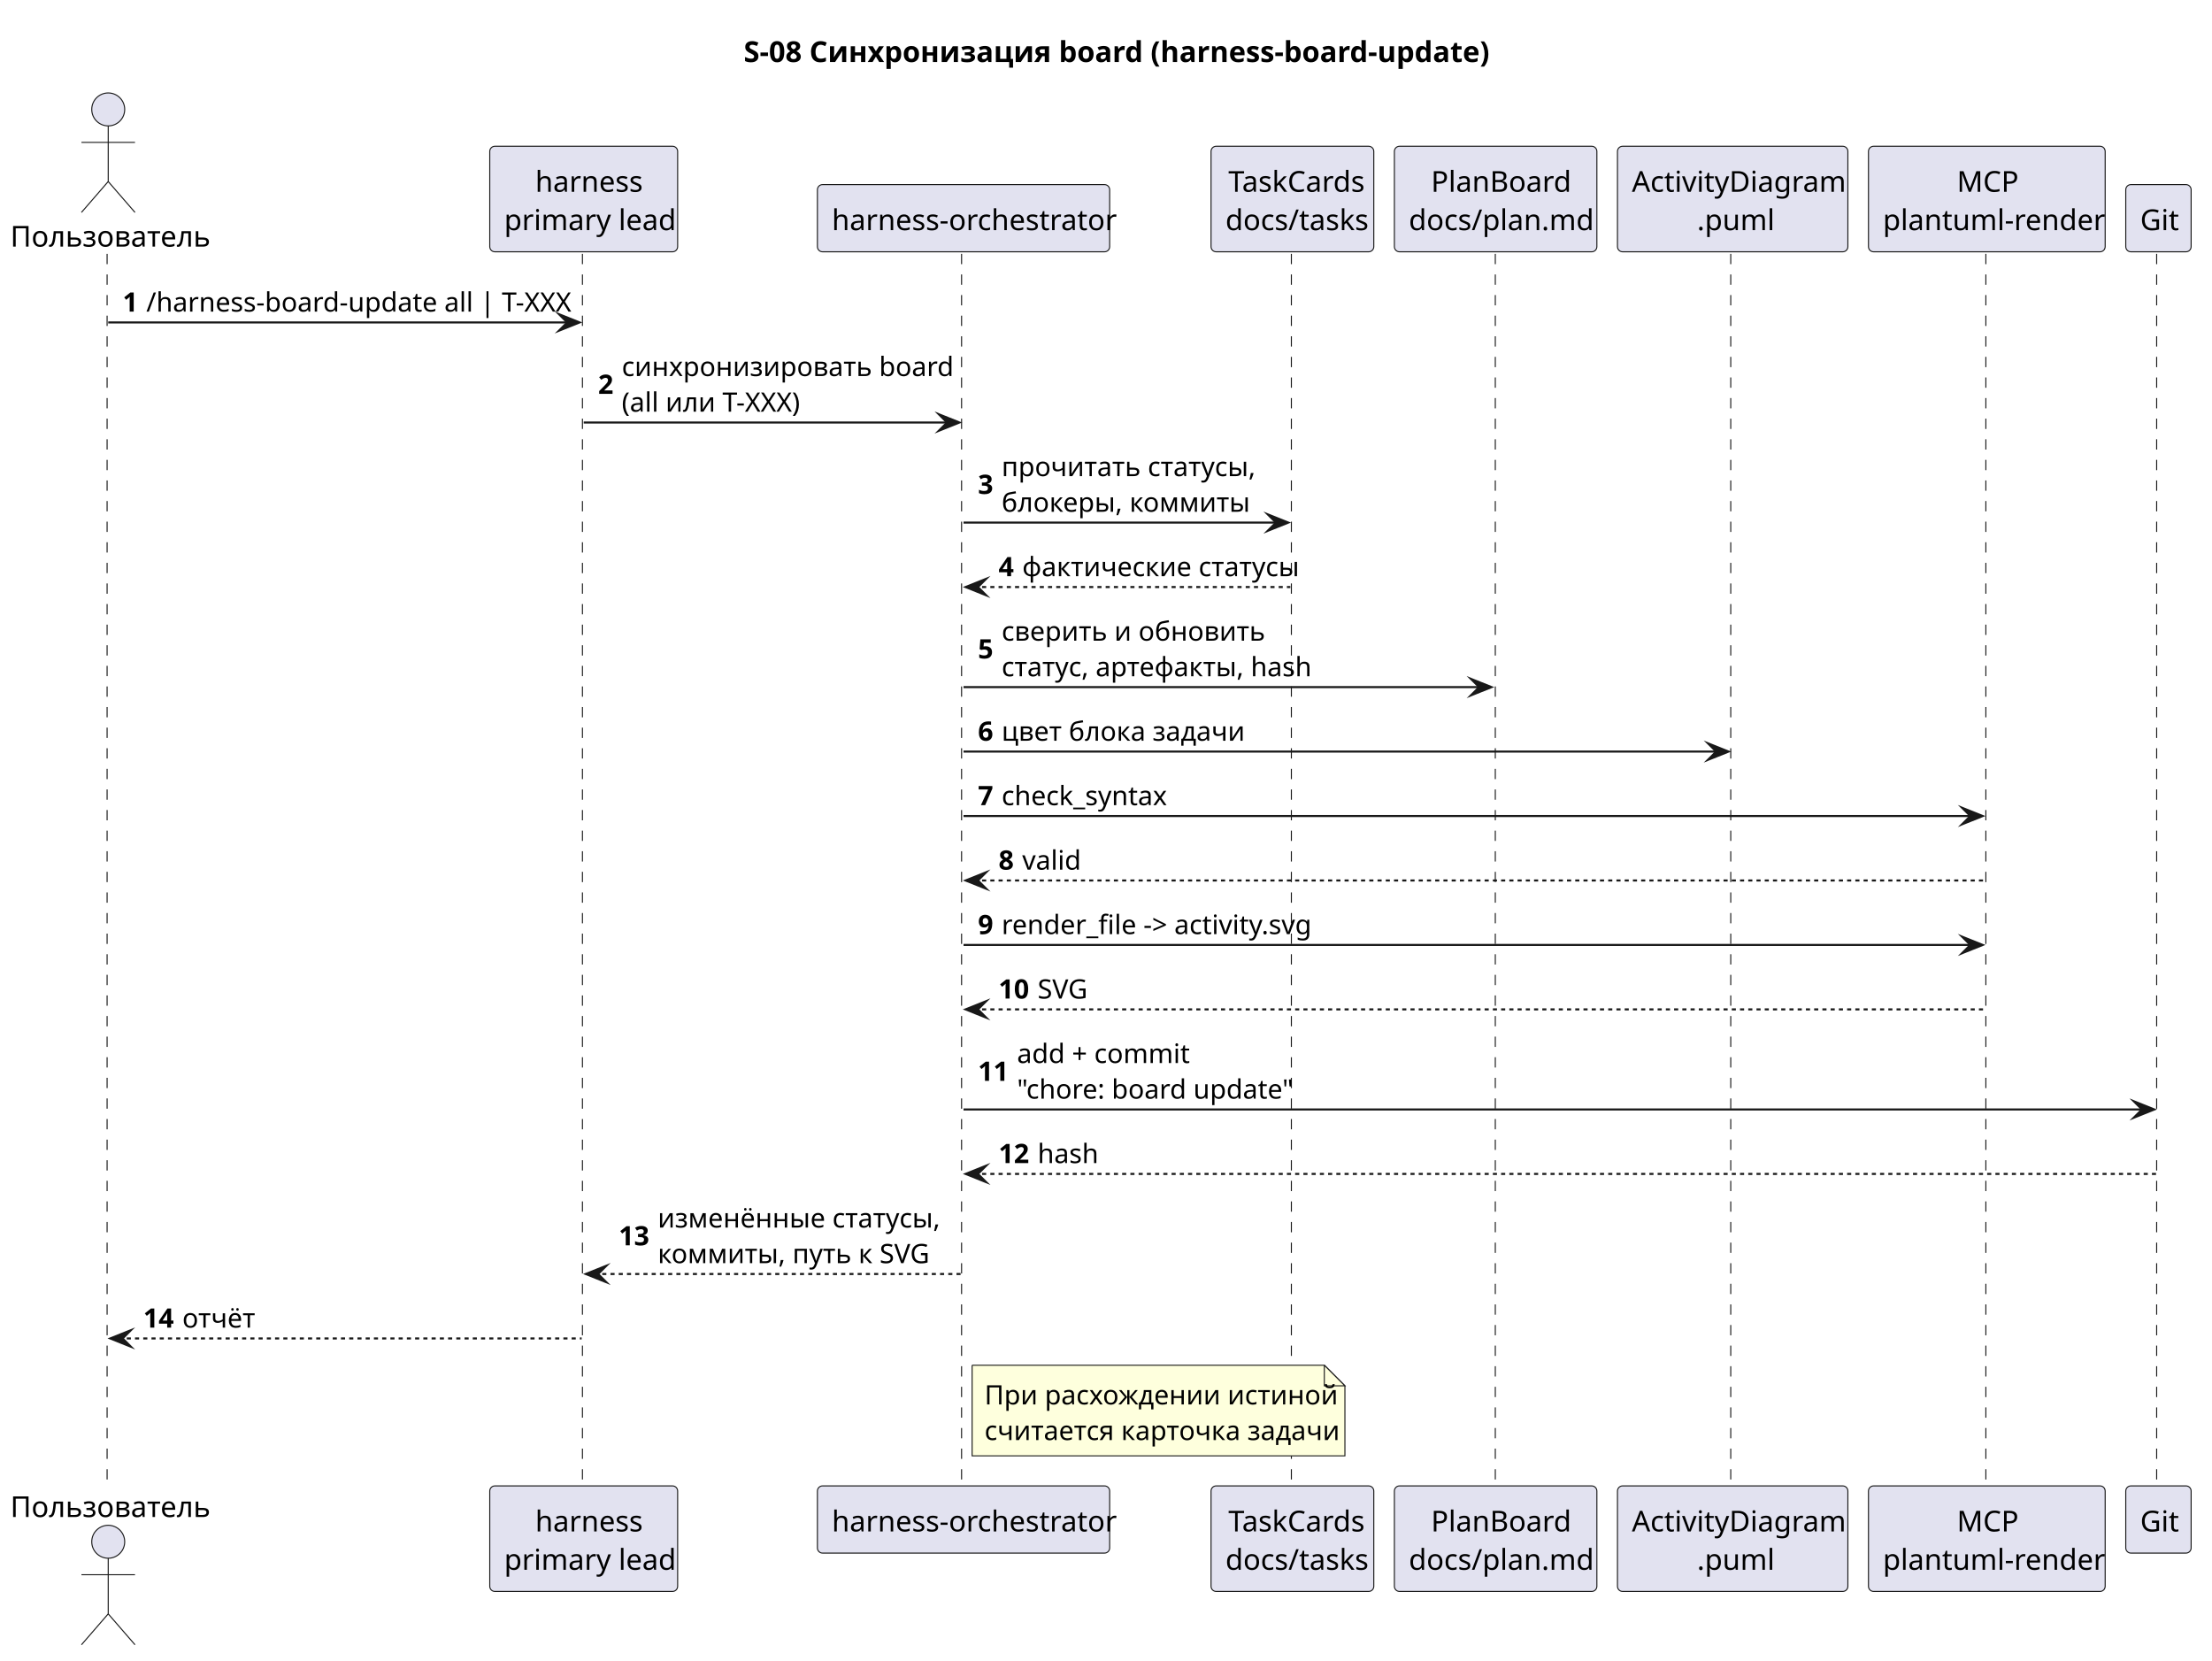
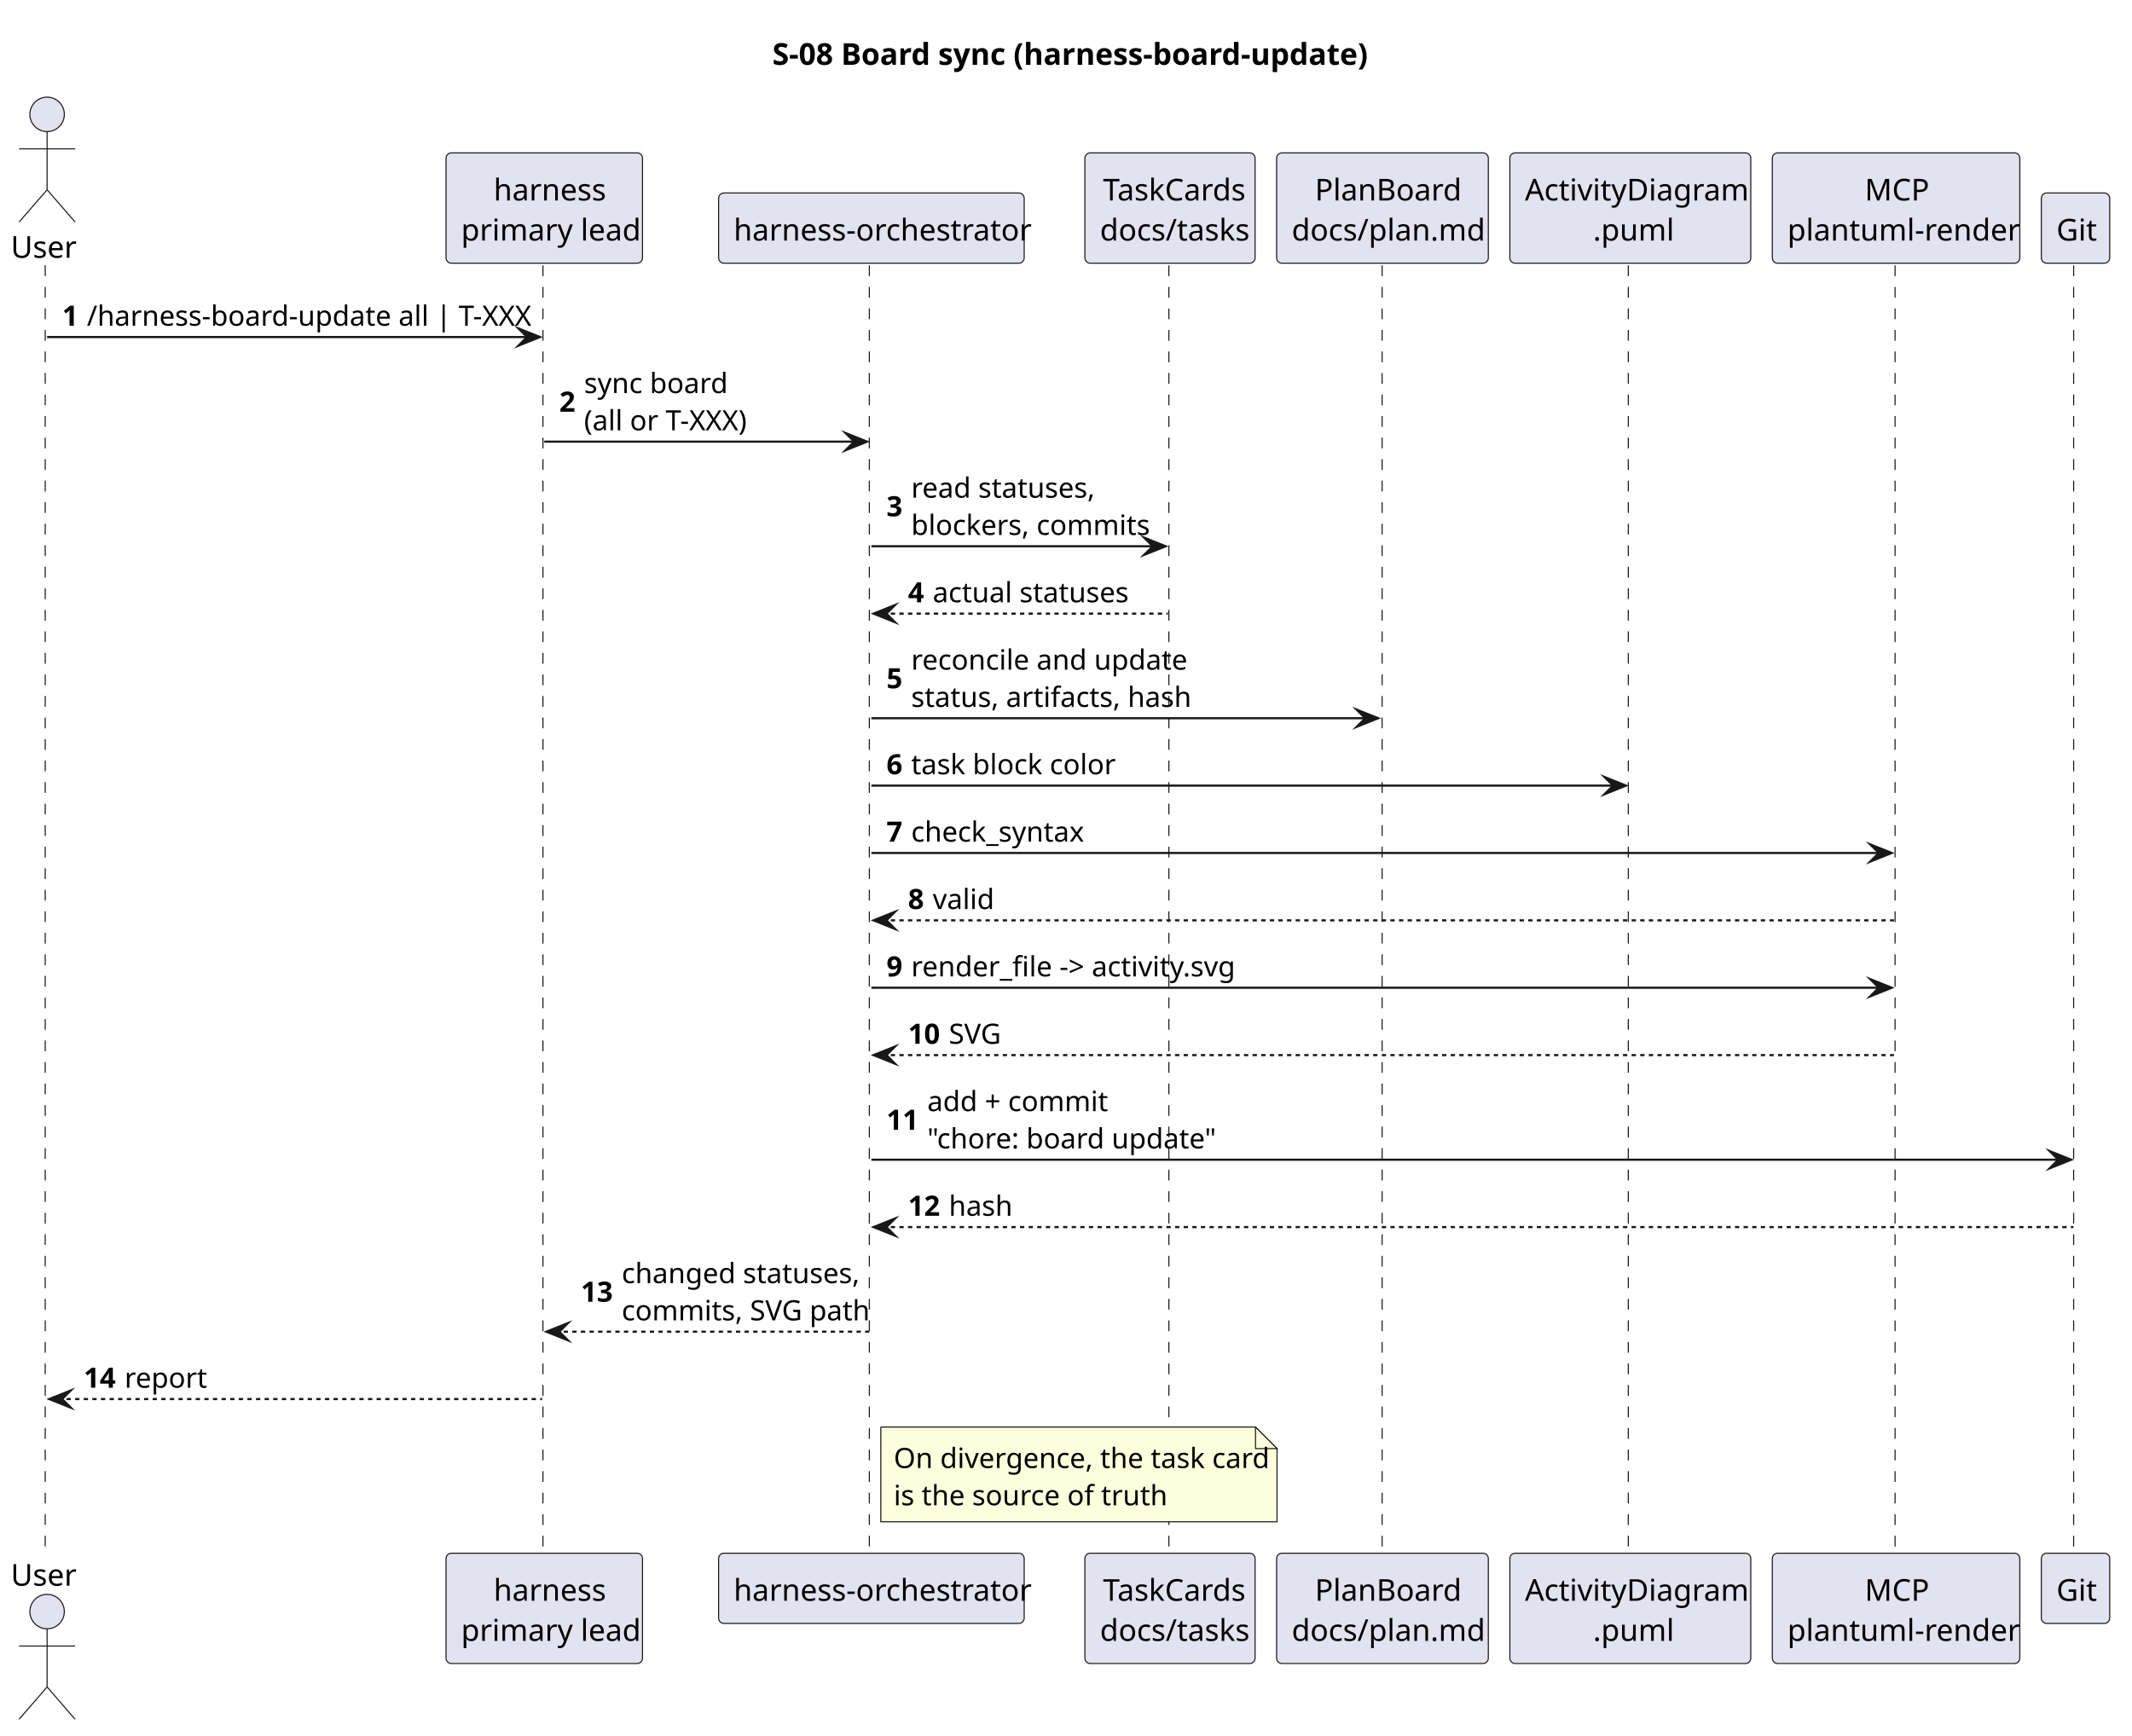
- <svg xmlns="http://www.w3.org/2000/svg" contentStyleType="text/css" data-diagram-type="SEQUENCE" height="806px" preserveAspectRatio="none" style="width:1074px;height:806px;background:#FFFFFF;" version="1.1" viewBox="0 0 1074 806" width="1074px" zoomAndPan="magnify">
+ <svg xmlns="http://www.w3.org/2000/svg" contentStyleType="text/css" data-diagram-type="SEQUENCE" height="806px" preserveAspectRatio="none" style="width:990px;height:806px;background:#FFFFFF;" version="1.1" viewBox="0 0 990 806" width="990px" zoomAndPan="magnify">
  <defs />
  <g>
    <g class="title" data-source-line="3">
-       <text fill="#000000" font-family="Segoe UI" font-size="14" font-weight="700" lengthAdjust="spacing" textLength="345.68" x="361.095" y="30.107">S-08 Синхронизация board (harness-board-update)</text>
+       <text fill="#000000" font-family="Segoe UI" font-size="14" font-weight="700" lengthAdjust="spacing" textLength="266.328" x="358.657" y="30.107">S-08 Board sync (harness-board-update)</text>
    </g>
    <g class="participant-lifeline" data-entity-uid="part1" data-qualified-name="user" data-source-line="5" id="part1-lifeline">
      <g>
-         <rect fill="#000000" fill-opacity="0" height="599.111" width="8" x="48.546" y="123.242" />
-         <line style="stroke:#181818;stroke-width:0.5;stroke-dasharray:5,5;" x1="52" x2="52" y1="123.242" y2="722.354" />
+         <rect fill="#000000" fill-opacity="0" height="599.111" width="8" x="17.873" y="123.242" />
+         <line style="stroke:#181818;stroke-width:0.5;stroke-dasharray:5,5;" x1="21" x2="21" y1="123.242" y2="722.354" />
      </g>
    </g>
    <g class="participant-lifeline" data-entity-uid="part2" data-qualified-name="lead" data-source-line="6" id="part2-lifeline">
      <g>
-         <rect fill="#000000" fill-opacity="0" height="599.111" width="8" x="279.405" y="123.242" />
-         <line style="stroke:#181818;stroke-width:0.5;stroke-dasharray:5,5;" x1="282.792" x2="282.792" y1="123.242" y2="722.354" />
+         <rect fill="#000000" fill-opacity="0" height="599.111" width="8" x="248.732" y="123.242" />
+         <line style="stroke:#181818;stroke-width:0.5;stroke-dasharray:5,5;" x1="252.119" x2="252.119" y1="123.242" y2="722.354" />
      </g>
    </g>
    <g class="participant-lifeline" data-entity-uid="part3" data-qualified-name="orch" data-source-line="7" id="part3-lifeline">
      <g>
-         <rect fill="#000000" fill-opacity="0" height="599.111" width="8" x="463.83" y="123.242" />
-         <line style="stroke:#181818;stroke-width:0.5;stroke-dasharray:5,5;" x1="466.877" x2="466.877" y1="123.242" y2="722.354" />
+         <rect fill="#000000" fill-opacity="0" height="599.111" width="8" x="400.632" y="123.242" />
+         <line style="stroke:#181818;stroke-width:0.5;stroke-dasharray:5,5;" x1="403.678" x2="403.678" y1="123.242" y2="722.354" />
      </g>
    </g>
    <g class="participant-lifeline" data-entity-uid="part4" data-qualified-name="cards" data-source-line="8" id="part4-lifeline">
      <g>
-         <rect fill="#000000" fill-opacity="0" height="599.111" width="8" x="623.512" y="123.242" />
-         <line style="stroke:#181818;stroke-width:0.5;stroke-dasharray:5,5;" x1="627.004" x2="627.004" y1="123.242" y2="722.354" />
+         <rect fill="#000000" fill-opacity="0" height="599.111" width="8" x="539.284" y="123.242" />
+         <line style="stroke:#181818;stroke-width:0.5;stroke-dasharray:5,5;" x1="542.776" x2="542.776" y1="123.242" y2="722.354" />
      </g>
    </g>
    <g class="participant-lifeline" data-entity-uid="part5" data-qualified-name="board" data-source-line="9" id="part5-lifeline">
      <g>
-         <rect fill="#000000" fill-opacity="0" height="599.111" width="8" x="722.178" y="123.242" />
-         <line style="stroke:#181818;stroke-width:0.5;stroke-dasharray:5,5;" x1="726.02" x2="726.02" y1="123.242" y2="722.354" />
+         <rect fill="#000000" fill-opacity="0" height="599.111" width="8" x="637.95" y="123.242" />
+         <line style="stroke:#181818;stroke-width:0.5;stroke-dasharray:5,5;" x1="641.793" x2="641.793" y1="123.242" y2="722.354" />
      </g>
    </g>
    <g class="participant-lifeline" data-entity-uid="part6" data-qualified-name="activity" data-source-line="10" id="part6-lifeline">
      <g>
-         <rect fill="#000000" fill-opacity="0" height="599.111" width="8" x="837.27" y="123.242" />
-         <line style="stroke:#181818;stroke-width:0.5;stroke-dasharray:5,5;" x1="840.335" x2="840.335" y1="123.242" y2="722.354" />
+         <rect fill="#000000" fill-opacity="0" height="599.111" width="8" x="753.042" y="123.242" />
+         <line style="stroke:#181818;stroke-width:0.5;stroke-dasharray:5,5;" x1="756.107" x2="756.107" y1="123.242" y2="722.354" />
      </g>
    </g>
    <g class="participant-lifeline" data-entity-uid="part7" data-qualified-name="mcp" data-source-line="11" id="part7-lifeline">
      <g>
-         <rect fill="#000000" fill-opacity="0" height="599.111" width="8" x="960.668" y="123.242" />
-         <line style="stroke:#181818;stroke-width:0.5;stroke-dasharray:5,5;" x1="964.205" x2="964.205" y1="123.242" y2="722.354" />
+         <rect fill="#000000" fill-opacity="0" height="599.111" width="8" x="876.44" y="123.242" />
+         <line style="stroke:#181818;stroke-width:0.5;stroke-dasharray:5,5;" x1="879.977" x2="879.977" y1="123.242" y2="722.354" />
      </g>
    </g>
    <g class="participant-lifeline" data-entity-uid="part8" data-qualified-name="git" data-source-line="12" id="part8-lifeline">
      <g>
-         <rect fill="#000000" fill-opacity="0" height="599.111" width="8" x="1044.001" y="123.242" />
-         <line style="stroke:#181818;stroke-width:0.5;stroke-dasharray:5,5;" x1="1047.131" x2="1047.131" y1="123.242" y2="722.354" />
+         <rect fill="#000000" fill-opacity="0" height="599.111" width="8" x="959.773" y="123.242" />
+         <line style="stroke:#181818;stroke-width:0.5;stroke-dasharray:5,5;" x1="962.903" x2="962.903" y1="123.242" y2="722.354" />
      </g>
    </g>
    <g class="participant participant-head" data-entity-uid="part1" data-qualified-name="user" data-source-line="5" id="part1-head">
-       <text fill="#000000" font-family="Segoe UI" font-size="14" lengthAdjust="spacing" textLength="89.093" x="5" y="119.728">Пользователь</text>
-       <ellipse cx="52.546" cy="53.121" fill="#E2E2F0" rx="8" ry="8" style="stroke:#181818;stroke-width:0.5;" />
-       <path d="M52.546,61.121 L52.546,88.121 M39.546,69.121 L65.546,69.121 M52.546,88.121 L39.546,103.121 M52.546,88.121 L65.546,103.121" fill="none" style="stroke:#181818;stroke-width:0.5;" />
+       <text fill="#000000" font-family="Segoe UI" font-size="14" lengthAdjust="spacing" textLength="27.747" x="5" y="119.728">User</text>
+       <ellipse cx="21.873" cy="53.121" fill="#E2E2F0" rx="8" ry="8" style="stroke:#181818;stroke-width:0.5;" />
+       <path d="M21.873,61.121 L21.873,88.121 M8.873,69.121 L34.873,69.121 M21.873,88.121 L8.873,103.121 M21.873,88.121 L34.873,103.121" fill="none" style="stroke:#181818;stroke-width:0.5;" />
    </g>
    <g class="participant participant-tail" data-entity-uid="part1" data-qualified-name="user" data-source-line="5" id="part1-tail">
-       <text fill="#000000" font-family="Segoe UI" font-size="14" lengthAdjust="spacing" textLength="89.093" x="5" y="736.461">Пользователь</text>
-       <ellipse cx="52.546" cy="748.475" fill="#E2E2F0" rx="8" ry="8" style="stroke:#181818;stroke-width:0.5;" />
-       <path d="M52.546,756.475 L52.546,783.475 M39.546,764.475 L65.546,764.475 M52.546,783.475 L39.546,798.475 M52.546,783.475 L65.546,798.475" fill="none" style="stroke:#181818;stroke-width:0.5;" />
+       <text fill="#000000" font-family="Segoe UI" font-size="14" lengthAdjust="spacing" textLength="27.747" x="5" y="736.461">User</text>
+       <ellipse cx="21.873" cy="748.475" fill="#E2E2F0" rx="8" ry="8" style="stroke:#181818;stroke-width:0.5;" />
+       <path d="M21.873,756.475 L21.873,783.475 M8.873,764.475 L34.873,764.475 M21.873,783.475 L8.873,798.475 M21.873,783.475 L34.873,798.475" fill="none" style="stroke:#181818;stroke-width:0.5;" />
    </g>
    <g class="participant participant-head" data-entity-uid="part2" data-qualified-name="lead" data-source-line="6" id="part2-head">
-       <rect fill="#E2E2F0" height="51.242" rx="2.5" ry="2.5" style="stroke:#181818;stroke-width:0.5;" width="91.226" x="237.792" y="71" />
-       <text fill="#000000" font-family="Segoe UI" font-size="14" lengthAdjust="spacing" textLength="47.038" x="259.886" y="93.107">harness</text>
-       <text fill="#000000" font-family="Segoe UI" font-size="14" lengthAdjust="spacing" textLength="77.226" x="244.792" y="111.728">primary lead</text>
+       <rect fill="#E2E2F0" height="51.242" rx="2.5" ry="2.5" style="stroke:#181818;stroke-width:0.5;" width="91.226" x="207.119" y="71" />
+       <text fill="#000000" font-family="Segoe UI" font-size="14" lengthAdjust="spacing" textLength="47.038" x="229.213" y="93.107">harness</text>
+       <text fill="#000000" font-family="Segoe UI" font-size="14" lengthAdjust="spacing" textLength="77.226" x="214.119" y="111.728">primary lead</text>
    </g>
    <g class="participant participant-tail" data-entity-uid="part2" data-qualified-name="lead" data-source-line="6" id="part2-tail">
-       <rect fill="#E2E2F0" height="51.242" rx="2.5" ry="2.5" style="stroke:#181818;stroke-width:0.5;" width="91.226" x="237.792" y="721.354" />
-       <text fill="#000000" font-family="Segoe UI" font-size="14" lengthAdjust="spacing" textLength="47.038" x="259.886" y="743.461">harness</text>
-       <text fill="#000000" font-family="Segoe UI" font-size="14" lengthAdjust="spacing" textLength="77.226" x="244.792" y="762.082">primary lead</text>
+       <rect fill="#E2E2F0" height="51.242" rx="2.5" ry="2.5" style="stroke:#181818;stroke-width:0.5;" width="91.226" x="207.119" y="721.354" />
+       <text fill="#000000" font-family="Segoe UI" font-size="14" lengthAdjust="spacing" textLength="47.038" x="229.213" y="743.461">harness</text>
+       <text fill="#000000" font-family="Segoe UI" font-size="14" lengthAdjust="spacing" textLength="77.226" x="214.119" y="762.082">primary lead</text>
    </g>
    <g class="participant participant-head" data-entity-uid="part3" data-qualified-name="orch" data-source-line="7" id="part3-head">
-       <rect fill="#E2E2F0" height="32.621" rx="2.5" ry="2.5" style="stroke:#181818;stroke-width:0.5;" width="141.907" x="396.877" y="89.621" />
-       <text fill="#000000" font-family="Segoe UI" font-size="14" lengthAdjust="spacing" textLength="127.907" x="403.877" y="111.728">harness-orchestrator</text>
+       <rect fill="#E2E2F0" height="32.621" rx="2.5" ry="2.5" style="stroke:#181818;stroke-width:0.5;" width="141.907" x="333.678" y="89.621" />
+       <text fill="#000000" font-family="Segoe UI" font-size="14" lengthAdjust="spacing" textLength="127.907" x="340.678" y="111.728">harness-orchestrator</text>
    </g>
    <g class="participant participant-tail" data-entity-uid="part3" data-qualified-name="orch" data-source-line="7" id="part3-tail">
-       <rect fill="#E2E2F0" height="32.621" rx="2.5" ry="2.5" style="stroke:#181818;stroke-width:0.5;" width="141.907" x="396.877" y="721.354" />
-       <text fill="#000000" font-family="Segoe UI" font-size="14" lengthAdjust="spacing" textLength="127.907" x="403.877" y="743.461">harness-orchestrator</text>
+       <rect fill="#E2E2F0" height="32.621" rx="2.5" ry="2.5" style="stroke:#181818;stroke-width:0.5;" width="141.907" x="333.678" y="721.354" />
+       <text fill="#000000" font-family="Segoe UI" font-size="14" lengthAdjust="spacing" textLength="127.907" x="340.678" y="743.461">harness-orchestrator</text>
    </g>
    <g class="participant participant-head" data-entity-uid="part4" data-qualified-name="cards" data-source-line="8" id="part4-head">
-       <rect fill="#E2E2F0" height="51.242" rx="2.5" ry="2.5" style="stroke:#181818;stroke-width:0.5;" width="79.017" x="588.004" y="71" />
-       <text fill="#000000" font-family="Segoe UI" font-size="14" lengthAdjust="spacing" textLength="62.2" x="596.412" y="93.107">TaskCards</text>
-       <text fill="#000000" font-family="Segoe UI" font-size="14" lengthAdjust="spacing" textLength="65.017" x="595.004" y="111.728">docs/tasks</text>
+       <rect fill="#E2E2F0" height="51.242" rx="2.5" ry="2.5" style="stroke:#181818;stroke-width:0.5;" width="79.017" x="503.776" y="71" />
+       <text fill="#000000" font-family="Segoe UI" font-size="14" lengthAdjust="spacing" textLength="62.2" x="512.184" y="93.107">TaskCards</text>
+       <text fill="#000000" font-family="Segoe UI" font-size="14" lengthAdjust="spacing" textLength="65.017" x="510.776" y="111.728">docs/tasks</text>
    </g>
    <g class="participant participant-tail" data-entity-uid="part4" data-qualified-name="cards" data-source-line="8" id="part4-tail">
-       <rect fill="#E2E2F0" height="51.242" rx="2.5" ry="2.5" style="stroke:#181818;stroke-width:0.5;" width="79.017" x="588.004" y="721.354" />
-       <text fill="#000000" font-family="Segoe UI" font-size="14" lengthAdjust="spacing" textLength="62.2" x="596.412" y="743.461">TaskCards</text>
-       <text fill="#000000" font-family="Segoe UI" font-size="14" lengthAdjust="spacing" textLength="65.017" x="595.004" y="762.082">docs/tasks</text>
+       <rect fill="#E2E2F0" height="51.242" rx="2.5" ry="2.5" style="stroke:#181818;stroke-width:0.5;" width="79.017" x="503.776" y="721.354" />
+       <text fill="#000000" font-family="Segoe UI" font-size="14" lengthAdjust="spacing" textLength="62.2" x="512.184" y="743.461">TaskCards</text>
+       <text fill="#000000" font-family="Segoe UI" font-size="14" lengthAdjust="spacing" textLength="65.017" x="510.776" y="762.082">docs/tasks</text>
    </g>
    <g class="participant participant-head" data-entity-uid="part5" data-qualified-name="board" data-source-line="9" id="part5-head">
-       <rect fill="#E2E2F0" height="51.242" rx="2.5" ry="2.5" style="stroke:#181818;stroke-width:0.5;" width="98.314" x="677.02" y="71" />
-       <text fill="#000000" font-family="Segoe UI" font-size="14" lengthAdjust="spacing" textLength="62.74" x="694.808" y="93.107">PlanBoard</text>
-       <text fill="#000000" font-family="Segoe UI" font-size="14" lengthAdjust="spacing" textLength="84.314" x="684.02" y="111.728">docs/plan.md</text>
+       <rect fill="#E2E2F0" height="51.242" rx="2.5" ry="2.5" style="stroke:#181818;stroke-width:0.5;" width="98.314" x="592.793" y="71" />
+       <text fill="#000000" font-family="Segoe UI" font-size="14" lengthAdjust="spacing" textLength="62.74" x="610.58" y="93.107">PlanBoard</text>
+       <text fill="#000000" font-family="Segoe UI" font-size="14" lengthAdjust="spacing" textLength="84.314" x="599.793" y="111.728">docs/plan.md</text>
    </g>
    <g class="participant participant-tail" data-entity-uid="part5" data-qualified-name="board" data-source-line="9" id="part5-tail">
-       <rect fill="#E2E2F0" height="51.242" rx="2.5" ry="2.5" style="stroke:#181818;stroke-width:0.5;" width="98.314" x="677.02" y="721.354" />
-       <text fill="#000000" font-family="Segoe UI" font-size="14" lengthAdjust="spacing" textLength="62.74" x="694.808" y="743.461">PlanBoard</text>
-       <text fill="#000000" font-family="Segoe UI" font-size="14" lengthAdjust="spacing" textLength="84.314" x="684.02" y="762.082">docs/plan.md</text>
+       <rect fill="#E2E2F0" height="51.242" rx="2.5" ry="2.5" style="stroke:#181818;stroke-width:0.5;" width="98.314" x="592.793" y="721.354" />
+       <text fill="#000000" font-family="Segoe UI" font-size="14" lengthAdjust="spacing" textLength="62.74" x="610.58" y="743.461">PlanBoard</text>
+       <text fill="#000000" font-family="Segoe UI" font-size="14" lengthAdjust="spacing" textLength="84.314" x="599.793" y="762.082">docs/plan.md</text>
    </g>
    <g class="participant participant-head" data-entity-uid="part6" data-qualified-name="activity" data-source-line="10" id="part6-head">
-       <rect fill="#E2E2F0" height="51.242" rx="2.5" ry="2.5" style="stroke:#181818;stroke-width:0.5;" width="111.87" x="785.335" y="71" />
-       <text fill="#000000" font-family="Segoe UI" font-size="14" lengthAdjust="spacing" textLength="97.87" x="792.335" y="93.107">ActivityDiagram</text>
-       <text fill="#000000" font-family="Segoe UI" font-size="14" lengthAdjust="spacing" textLength="34.638" x="823.951" y="111.728">.puml</text>
+       <rect fill="#E2E2F0" height="51.242" rx="2.5" ry="2.5" style="stroke:#181818;stroke-width:0.5;" width="111.87" x="701.107" y="71" />
+       <text fill="#000000" font-family="Segoe UI" font-size="14" lengthAdjust="spacing" textLength="97.87" x="708.107" y="93.107">ActivityDiagram</text>
+       <text fill="#000000" font-family="Segoe UI" font-size="14" lengthAdjust="spacing" textLength="34.638" x="739.723" y="111.728">.puml</text>
    </g>
    <g class="participant participant-tail" data-entity-uid="part6" data-qualified-name="activity" data-source-line="10" id="part6-tail">
-       <rect fill="#E2E2F0" height="51.242" rx="2.5" ry="2.5" style="stroke:#181818;stroke-width:0.5;" width="111.87" x="785.335" y="721.354" />
-       <text fill="#000000" font-family="Segoe UI" font-size="14" lengthAdjust="spacing" textLength="97.87" x="792.335" y="743.461">ActivityDiagram</text>
-       <text fill="#000000" font-family="Segoe UI" font-size="14" lengthAdjust="spacing" textLength="34.638" x="823.951" y="762.082">.puml</text>
+       <rect fill="#E2E2F0" height="51.242" rx="2.5" ry="2.5" style="stroke:#181818;stroke-width:0.5;" width="111.87" x="701.107" y="721.354" />
+       <text fill="#000000" font-family="Segoe UI" font-size="14" lengthAdjust="spacing" textLength="97.87" x="708.107" y="743.461">ActivityDiagram</text>
+       <text fill="#000000" font-family="Segoe UI" font-size="14" lengthAdjust="spacing" textLength="34.638" x="739.723" y="762.082">.puml</text>
    </g>
    <g class="participant participant-head" data-entity-uid="part7" data-qualified-name="mcp" data-source-line="11" id="part7-head">
-       <rect fill="#E2E2F0" height="51.242" rx="2.5" ry="2.5" style="stroke:#181818;stroke-width:0.5;" width="114.926" x="907.205" y="71" />
-       <text fill="#000000" font-family="Segoe UI" font-size="14" lengthAdjust="spacing" textLength="29.08" x="950.128" y="93.107">MCP</text>
-       <text fill="#000000" font-family="Segoe UI" font-size="14" lengthAdjust="spacing" textLength="100.926" x="914.205" y="111.728">plantuml-render</text>
+       <rect fill="#E2E2F0" height="51.242" rx="2.5" ry="2.5" style="stroke:#181818;stroke-width:0.5;" width="114.926" x="822.977" y="71" />
+       <text fill="#000000" font-family="Segoe UI" font-size="14" lengthAdjust="spacing" textLength="29.08" x="865.9" y="93.107">MCP</text>
+       <text fill="#000000" font-family="Segoe UI" font-size="14" lengthAdjust="spacing" textLength="100.926" x="829.977" y="111.728">plantuml-render</text>
    </g>
    <g class="participant participant-tail" data-entity-uid="part7" data-qualified-name="mcp" data-source-line="11" id="part7-tail">
-       <rect fill="#E2E2F0" height="51.242" rx="2.5" ry="2.5" style="stroke:#181818;stroke-width:0.5;" width="114.926" x="907.205" y="721.354" />
-       <text fill="#000000" font-family="Segoe UI" font-size="14" lengthAdjust="spacing" textLength="29.08" x="950.128" y="743.461">MCP</text>
-       <text fill="#000000" font-family="Segoe UI" font-size="14" lengthAdjust="spacing" textLength="100.926" x="914.205" y="762.082">plantuml-render</text>
+       <rect fill="#E2E2F0" height="51.242" rx="2.5" ry="2.5" style="stroke:#181818;stroke-width:0.5;" width="114.926" x="822.977" y="721.354" />
+       <text fill="#000000" font-family="Segoe UI" font-size="14" lengthAdjust="spacing" textLength="29.08" x="865.9" y="743.461">MCP</text>
+       <text fill="#000000" font-family="Segoe UI" font-size="14" lengthAdjust="spacing" textLength="100.926" x="829.977" y="762.082">plantuml-render</text>
    </g>
    <g class="participant participant-head" data-entity-uid="part8" data-qualified-name="git" data-source-line="12" id="part8-head">
-       <rect fill="#E2E2F0" height="32.621" rx="2.5" ry="2.5" style="stroke:#181818;stroke-width:0.5;" width="31.739" x="1032.131" y="89.621" />
-       <text fill="#000000" font-family="Segoe UI" font-size="14" lengthAdjust="spacing" textLength="17.739" x="1039.131" y="111.728">Git</text>
+       <rect fill="#E2E2F0" height="32.621" rx="2.5" ry="2.5" style="stroke:#181818;stroke-width:0.5;" width="31.739" x="947.903" y="89.621" />
+       <text fill="#000000" font-family="Segoe UI" font-size="14" lengthAdjust="spacing" textLength="17.739" x="954.903" y="111.728">Git</text>
    </g>
    <g class="participant participant-tail" data-entity-uid="part8" data-qualified-name="git" data-source-line="12" id="part8-tail">
-       <rect fill="#E2E2F0" height="32.621" rx="2.5" ry="2.5" style="stroke:#181818;stroke-width:0.5;" width="31.739" x="1032.131" y="721.354" />
-       <text fill="#000000" font-family="Segoe UI" font-size="14" lengthAdjust="spacing" textLength="17.739" x="1039.131" y="743.461">Git</text>
+       <rect fill="#E2E2F0" height="32.621" rx="2.5" ry="2.5" style="stroke:#181818;stroke-width:0.5;" width="31.739" x="947.903" y="721.354" />
+       <text fill="#000000" font-family="Segoe UI" font-size="14" lengthAdjust="spacing" textLength="17.739" x="954.903" y="743.461">Git</text>
    </g>
    <g class="message" data-entity-1="part1" data-entity-2="part2" data-source-line="14" id="msg1">
-       <polygon fill="#181818" points="271.405,152.533,281.405,156.533,271.405,160.533,275.405,156.533" style="stroke:#181818;stroke-width:1;stroke-linejoin:miter;stroke-miterlimit:10;" />
-       <line style="stroke:#181818;stroke-width:1;" x1="52.546" x2="277.405" y1="156.533" y2="156.533" />
-       <text fill="#000000" font-family="Segoe UI" font-size="13" font-weight="700" lengthAdjust="spacing" textLength="7.478" x="59.546" y="151.27">1</text>
-       <text fill="#000000" font-family="Segoe UI" font-size="13" lengthAdjust="spacing" textLength="195.381" x="71.024" y="151.27">/harness-board-update all | T-XXX</text>
+       <polygon fill="#181818" points="240.732,152.533,250.732,156.533,240.732,160.533,244.732,156.533" style="stroke:#181818;stroke-width:1;stroke-linejoin:miter;stroke-miterlimit:10;" />
+       <line style="stroke:#181818;stroke-width:1;" x1="21.873" x2="246.732" y1="156.533" y2="156.533" />
+       <text fill="#000000" font-family="Segoe UI" font-size="13" font-weight="700" lengthAdjust="spacing" textLength="7.478" x="28.873" y="151.27">1</text>
+       <text fill="#000000" font-family="Segoe UI" font-size="13" lengthAdjust="spacing" textLength="195.381" x="40.351" y="151.27">/harness-board-update all | T-XXX</text>
    </g>
    <g class="message" data-entity-1="part2" data-entity-2="part3" data-source-line="15" id="msg2">
-       <polygon fill="#181818" points="455.83,201.115,465.83,205.115,455.83,209.115,459.83,205.115" style="stroke:#181818;stroke-width:1;stroke-linejoin:miter;stroke-miterlimit:10;" />
-       <line style="stroke:#181818;stroke-width:1;" x1="283.405" x2="461.83" y1="205.115" y2="205.115" />
-       <text fill="#000000" font-family="Segoe UI" font-size="13" font-weight="700" lengthAdjust="spacing" textLength="7.478" x="290.405" y="191.207">2</text>
-       <text fill="#000000" font-family="Segoe UI" font-size="13" lengthAdjust="spacing" textLength="148.948" x="301.882" y="182.561">синхронизировать board</text>
-       <text fill="#000000" font-family="Segoe UI" font-size="13" lengthAdjust="spacing" textLength="84.849" x="301.882" y="199.852">(all или T-XXX)</text>
+       <polygon fill="#181818" points="392.632,201.115,402.632,205.115,392.632,209.115,396.632,205.115" style="stroke:#181818;stroke-width:1;stroke-linejoin:miter;stroke-miterlimit:10;" />
+       <line style="stroke:#181818;stroke-width:1;" x1="252.732" x2="398.632" y1="205.115" y2="205.115" />
+       <text fill="#000000" font-family="Segoe UI" font-size="13" font-weight="700" lengthAdjust="spacing" textLength="7.478" x="259.732" y="191.207">2</text>
+       <text fill="#000000" font-family="Segoe UI" font-size="13" lengthAdjust="spacing" textLength="62.778" x="271.209" y="182.561">sync board</text>
+       <text fill="#000000" font-family="Segoe UI" font-size="13" lengthAdjust="spacing" textLength="75.029" x="271.209" y="199.852">(all or T-XXX)</text>
    </g>
    <g class="message" data-entity-1="part3" data-entity-2="part4" data-source-line="16" id="msg3">
-       <polygon fill="#181818" points="615.512,249.697,625.512,253.697,615.512,257.697,619.512,253.697" style="stroke:#181818;stroke-width:1;stroke-linejoin:miter;stroke-miterlimit:10;" />
-       <line style="stroke:#181818;stroke-width:1;" x1="467.83" x2="621.512" y1="253.697" y2="253.697" />
-       <text fill="#000000" font-family="Segoe UI" font-size="13" font-weight="700" lengthAdjust="spacing" textLength="7.478" x="474.83" y="239.789">3</text>
-       <text fill="#000000" font-family="Segoe UI" font-size="13" lengthAdjust="spacing" textLength="112.671" x="486.308" y="231.144">прочитать статусы,</text>
-       <text fill="#000000" font-family="Segoe UI" font-size="13" lengthAdjust="spacing" textLength="112.944" x="486.308" y="248.435">блокеры, коммиты</text>
+       <polygon fill="#181818" points="531.284,249.697,541.284,253.697,531.284,257.697,535.284,253.697" style="stroke:#181818;stroke-width:1;stroke-linejoin:miter;stroke-miterlimit:10;" />
+       <line style="stroke:#181818;stroke-width:1;" x1="404.632" x2="537.284" y1="253.697" y2="253.697" />
+       <text fill="#000000" font-family="Segoe UI" font-size="13" font-weight="700" lengthAdjust="spacing" textLength="7.478" x="411.632" y="239.789">3</text>
+       <text fill="#000000" font-family="Segoe UI" font-size="13" lengthAdjust="spacing" textLength="78.095" x="423.109" y="231.144">read statuses,</text>
+       <text fill="#000000" font-family="Segoe UI" font-size="13" lengthAdjust="spacing" textLength="103.175" x="423.109" y="248.435">blockers, commits</text>
    </g>
    <g class="message" data-entity-1="part4" data-entity-2="part3" data-source-line="17" id="msg4">
-       <polygon fill="#181818" points="478.83,280.988,468.83,284.988,478.83,288.988,474.83,284.988" style="stroke:#181818;stroke-width:1;stroke-linejoin:miter;stroke-miterlimit:10;" />
-       <line style="stroke:#181818;stroke-width:1;stroke-dasharray:2,2;" x1="472.83" x2="626.512" y1="284.988" y2="284.988" />
-       <text fill="#000000" font-family="Segoe UI" font-size="13" font-weight="700" lengthAdjust="spacing" textLength="7.478" x="484.83" y="279.726">4</text>
-       <text fill="#000000" font-family="Segoe UI" font-size="13" lengthAdjust="spacing" textLength="124.205" x="496.308" y="279.726">фактические статусы</text>
+       <polygon fill="#181818" points="415.632,280.988,405.632,284.988,415.632,288.988,411.632,284.988" style="stroke:#181818;stroke-width:1;stroke-linejoin:miter;stroke-miterlimit:10;" />
+       <line style="stroke:#181818;stroke-width:1;stroke-dasharray:2,2;" x1="409.632" x2="542.284" y1="284.988" y2="284.988" />
+       <text fill="#000000" font-family="Segoe UI" font-size="13" font-weight="700" lengthAdjust="spacing" textLength="7.478" x="421.632" y="279.726">4</text>
+       <text fill="#000000" font-family="Segoe UI" font-size="13" lengthAdjust="spacing" textLength="83.834" x="433.109" y="279.726">actual statuses</text>
    </g>
    <g class="message" data-entity-1="part3" data-entity-2="part5" data-source-line="18" id="msg5">
-       <polygon fill="#181818" points="714.178,329.57,724.178,333.57,714.178,337.57,718.178,333.57" style="stroke:#181818;stroke-width:1;stroke-linejoin:miter;stroke-miterlimit:10;" />
-       <line style="stroke:#181818;stroke-width:1;" x1="467.83" x2="720.178" y1="333.57" y2="333.57" />
-       <text fill="#000000" font-family="Segoe UI" font-size="13" font-weight="700" lengthAdjust="spacing" textLength="7.478" x="474.83" y="319.662">5</text>
-       <text fill="#000000" font-family="Segoe UI" font-size="13" lengthAdjust="spacing" textLength="118.035" x="486.308" y="311.017">сверить и обновить</text>
-       <text fill="#000000" font-family="Segoe UI" font-size="13" lengthAdjust="spacing" textLength="138.119" x="486.308" y="328.308">статус, артефакты, hash</text>
+       <polygon fill="#181818" points="629.95,329.57,639.95,333.57,629.95,337.57,633.95,333.57" style="stroke:#181818;stroke-width:1;stroke-linejoin:miter;stroke-miterlimit:10;" />
+       <line style="stroke:#181818;stroke-width:1;" x1="404.632" x2="635.95" y1="333.57" y2="333.57" />
+       <text fill="#000000" font-family="Segoe UI" font-size="13" font-weight="700" lengthAdjust="spacing" textLength="7.478" x="411.632" y="319.662">5</text>
+       <text fill="#000000" font-family="Segoe UI" font-size="13" lengthAdjust="spacing" textLength="120.618" x="423.109" y="311.017">reconcile and update</text>
+       <text fill="#000000" font-family="Segoe UI" font-size="13" lengthAdjust="spacing" textLength="118.714" x="423.109" y="328.308">status, artifacts, hash</text>
    </g>
    <g class="message" data-entity-1="part3" data-entity-2="part6" data-source-line="19" id="msg6">
-       <polygon fill="#181818" points="829.27,360.861,839.27,364.861,829.27,368.861,833.27,364.861" style="stroke:#181818;stroke-width:1;stroke-linejoin:miter;stroke-miterlimit:10;" />
-       <line style="stroke:#181818;stroke-width:1;" x1="467.83" x2="835.27" y1="364.861" y2="364.861" />
-       <text fill="#000000" font-family="Segoe UI" font-size="13" font-weight="700" lengthAdjust="spacing" textLength="7.478" x="474.83" y="359.599">6</text>
-       <text fill="#000000" font-family="Segoe UI" font-size="13" lengthAdjust="spacing" textLength="110.043" x="486.308" y="359.599">цвет блока задачи</text>
+       <polygon fill="#181818" points="745.042,360.861,755.042,364.861,745.042,368.861,749.042,364.861" style="stroke:#181818;stroke-width:1;stroke-linejoin:miter;stroke-miterlimit:10;" />
+       <line style="stroke:#181818;stroke-width:1;" x1="404.632" x2="751.042" y1="364.861" y2="364.861" />
+       <text fill="#000000" font-family="Segoe UI" font-size="13" font-weight="700" lengthAdjust="spacing" textLength="7.478" x="411.632" y="359.599">6</text>
+       <text fill="#000000" font-family="Segoe UI" font-size="13" lengthAdjust="spacing" textLength="89.902" x="423.109" y="359.599">task block color</text>
    </g>
    <g class="message" data-entity-1="part3" data-entity-2="part7" data-source-line="20" id="msg7">
-       <polygon fill="#181818" points="952.668,392.152,962.668,396.152,952.668,400.152,956.668,396.152" style="stroke:#181818;stroke-width:1;stroke-linejoin:miter;stroke-miterlimit:10;" />
-       <line style="stroke:#181818;stroke-width:1;" x1="467.83" x2="958.668" y1="396.152" y2="396.152" />
-       <text fill="#000000" font-family="Segoe UI" font-size="13" font-weight="700" lengthAdjust="spacing" textLength="7.478" x="474.83" y="390.89">7</text>
-       <text fill="#000000" font-family="Segoe UI" font-size="13" lengthAdjust="spacing" textLength="74.172" x="486.308" y="390.89">check_syntax</text>
+       <polygon fill="#181818" points="868.44,392.152,878.44,396.152,868.44,400.152,872.44,396.152" style="stroke:#181818;stroke-width:1;stroke-linejoin:miter;stroke-miterlimit:10;" />
+       <line style="stroke:#181818;stroke-width:1;" x1="404.632" x2="874.44" y1="396.152" y2="396.152" />
+       <text fill="#000000" font-family="Segoe UI" font-size="13" font-weight="700" lengthAdjust="spacing" textLength="7.478" x="411.632" y="390.89">7</text>
+       <text fill="#000000" font-family="Segoe UI" font-size="13" lengthAdjust="spacing" textLength="74.172" x="423.109" y="390.89">check_syntax</text>
    </g>
    <g class="message" data-entity-1="part7" data-entity-2="part3" data-source-line="21" id="msg8">
-       <polygon fill="#181818" points="478.83,423.443,468.83,427.443,478.83,431.443,474.83,427.443" style="stroke:#181818;stroke-width:1;stroke-linejoin:miter;stroke-miterlimit:10;" />
-       <line style="stroke:#181818;stroke-width:1;stroke-dasharray:2,2;" x1="472.83" x2="963.668" y1="427.443" y2="427.443" />
-       <text fill="#000000" font-family="Segoe UI" font-size="13" font-weight="700" lengthAdjust="spacing" textLength="7.478" x="484.83" y="422.181">8</text>
-       <text fill="#000000" font-family="Segoe UI" font-size="13" lengthAdjust="spacing" textLength="26.794" x="496.308" y="422.181">valid</text>
+       <polygon fill="#181818" points="415.632,423.443,405.632,427.443,415.632,431.443,411.632,427.443" style="stroke:#181818;stroke-width:1;stroke-linejoin:miter;stroke-miterlimit:10;" />
+       <line style="stroke:#181818;stroke-width:1;stroke-dasharray:2,2;" x1="409.632" x2="879.44" y1="427.443" y2="427.443" />
+       <text fill="#000000" font-family="Segoe UI" font-size="13" font-weight="700" lengthAdjust="spacing" textLength="7.478" x="421.632" y="422.181">8</text>
+       <text fill="#000000" font-family="Segoe UI" font-size="13" lengthAdjust="spacing" textLength="26.794" x="433.109" y="422.181">valid</text>
    </g>
    <g class="message" data-entity-1="part3" data-entity-2="part7" data-source-line="22" id="msg9">
-       <polygon fill="#181818" points="952.668,454.734,962.668,458.734,952.668,462.734,956.668,458.734" style="stroke:#181818;stroke-width:1;stroke-linejoin:miter;stroke-miterlimit:10;" />
-       <line style="stroke:#181818;stroke-width:1;" x1="467.83" x2="958.668" y1="458.734" y2="458.734" />
-       <text fill="#000000" font-family="Segoe UI" font-size="13" font-weight="700" lengthAdjust="spacing" textLength="7.478" x="474.83" y="453.472">9</text>
-       <text fill="#000000" font-family="Segoe UI" font-size="13" lengthAdjust="spacing" textLength="143.882" x="486.308" y="453.472">render_file -&gt; activity.svg</text>
+       <polygon fill="#181818" points="868.44,454.734,878.44,458.734,868.44,462.734,872.44,458.734" style="stroke:#181818;stroke-width:1;stroke-linejoin:miter;stroke-miterlimit:10;" />
+       <line style="stroke:#181818;stroke-width:1;" x1="404.632" x2="874.44" y1="458.734" y2="458.734" />
+       <text fill="#000000" font-family="Segoe UI" font-size="13" font-weight="700" lengthAdjust="spacing" textLength="7.478" x="411.632" y="453.472">9</text>
+       <text fill="#000000" font-family="Segoe UI" font-size="13" lengthAdjust="spacing" textLength="143.882" x="423.109" y="453.472">render_file -&gt; activity.svg</text>
    </g>
    <g class="message" data-entity-1="part7" data-entity-2="part3" data-source-line="23" id="msg10">
-       <polygon fill="#181818" points="478.83,486.025,468.83,490.025,478.83,494.025,474.83,490.025" style="stroke:#181818;stroke-width:1;stroke-linejoin:miter;stroke-miterlimit:10;" />
-       <line style="stroke:#181818;stroke-width:1;stroke-dasharray:2,2;" x1="472.83" x2="963.668" y1="490.025" y2="490.025" />
-       <text fill="#000000" font-family="Segoe UI" font-size="13" font-weight="700" lengthAdjust="spacing" textLength="14.955" x="484.83" y="484.763">10</text>
-       <text fill="#000000" font-family="Segoe UI" font-size="13" lengthAdjust="spacing" textLength="23.899" x="503.785" y="484.763">SVG</text>
+       <polygon fill="#181818" points="415.632,486.025,405.632,490.025,415.632,494.025,411.632,490.025" style="stroke:#181818;stroke-width:1;stroke-linejoin:miter;stroke-miterlimit:10;" />
+       <line style="stroke:#181818;stroke-width:1;stroke-dasharray:2,2;" x1="409.632" x2="879.44" y1="490.025" y2="490.025" />
+       <text fill="#000000" font-family="Segoe UI" font-size="13" font-weight="700" lengthAdjust="spacing" textLength="14.955" x="421.632" y="484.763">10</text>
+       <text fill="#000000" font-family="Segoe UI" font-size="13" lengthAdjust="spacing" textLength="23.899" x="440.587" y="484.763">SVG</text>
    </g>
    <g class="message" data-entity-1="part3" data-entity-2="part8" data-source-line="24" id="msg11">
-       <polygon fill="#181818" points="1036.001,534.607,1046.001,538.607,1036.001,542.607,1040.001,538.607" style="stroke:#181818;stroke-width:1;stroke-linejoin:miter;stroke-miterlimit:10;" />
-       <line style="stroke:#181818;stroke-width:1;" x1="467.83" x2="1042.001" y1="538.607" y2="538.607" />
-       <text fill="#000000" font-family="Segoe UI" font-size="13" font-weight="700" lengthAdjust="spacing" textLength="14.955" x="474.83" y="524.699">11</text>
-       <text fill="#000000" font-family="Segoe UI" font-size="13" lengthAdjust="spacing" textLength="81.51" x="493.785" y="516.054">add + commit</text>
-       <text fill="#000000" font-family="Segoe UI" font-size="13" lengthAdjust="spacing" textLength="126.953" x="493.785" y="533.345">"chore: board update"</text>
+       <polygon fill="#181818" points="951.773,534.607,961.773,538.607,951.773,542.607,955.773,538.607" style="stroke:#181818;stroke-width:1;stroke-linejoin:miter;stroke-miterlimit:10;" />
+       <line style="stroke:#181818;stroke-width:1;" x1="404.632" x2="957.773" y1="538.607" y2="538.607" />
+       <text fill="#000000" font-family="Segoe UI" font-size="13" font-weight="700" lengthAdjust="spacing" textLength="14.955" x="411.632" y="524.699">11</text>
+       <text fill="#000000" font-family="Segoe UI" font-size="13" lengthAdjust="spacing" textLength="81.51" x="430.587" y="516.054">add + commit</text>
+       <text fill="#000000" font-family="Segoe UI" font-size="13" lengthAdjust="spacing" textLength="126.953" x="430.587" y="533.345">"chore: board update"</text>
    </g>
    <g class="message" data-entity-1="part8" data-entity-2="part3" data-source-line="25" id="msg12">
-       <polygon fill="#181818" points="478.83,565.898,468.83,569.898,478.83,573.898,474.83,569.898" style="stroke:#181818;stroke-width:1;stroke-linejoin:miter;stroke-miterlimit:10;" />
-       <line style="stroke:#181818;stroke-width:1;stroke-dasharray:2,2;" x1="472.83" x2="1047.001" y1="569.898" y2="569.898" />
-       <text fill="#000000" font-family="Segoe UI" font-size="13" font-weight="700" lengthAdjust="spacing" textLength="14.955" x="484.83" y="564.636">12</text>
-       <text fill="#000000" font-family="Segoe UI" font-size="13" lengthAdjust="spacing" textLength="26.844" x="503.785" y="564.636">hash</text>
+       <polygon fill="#181818" points="415.632,565.898,405.632,569.898,415.632,573.898,411.632,569.898" style="stroke:#181818;stroke-width:1;stroke-linejoin:miter;stroke-miterlimit:10;" />
+       <line style="stroke:#181818;stroke-width:1;stroke-dasharray:2,2;" x1="409.632" x2="962.773" y1="569.898" y2="569.898" />
+       <text fill="#000000" font-family="Segoe UI" font-size="13" font-weight="700" lengthAdjust="spacing" textLength="14.955" x="421.632" y="564.636">12</text>
+       <text fill="#000000" font-family="Segoe UI" font-size="13" lengthAdjust="spacing" textLength="26.844" x="440.587" y="564.636">hash</text>
    </g>
    <g class="message" data-entity-1="part3" data-entity-2="part2" data-source-line="26" id="msg13">
-       <polygon fill="#181818" points="294.405,614.481,284.405,618.481,294.405,622.481,290.405,618.481" style="stroke:#181818;stroke-width:1;stroke-linejoin:miter;stroke-miterlimit:10;" />
-       <line style="stroke:#181818;stroke-width:1;stroke-dasharray:2,2;" x1="288.405" x2="466.83" y1="618.481" y2="618.481" />
-       <text fill="#000000" font-family="Segoe UI" font-size="13" font-weight="700" lengthAdjust="spacing" textLength="14.955" x="300.405" y="604.572">13</text>
-       <text fill="#000000" font-family="Segoe UI" font-size="13" lengthAdjust="spacing" textLength="125.785" x="319.36" y="595.927">изменённые статусы,</text>
-       <text fill="#000000" font-family="Segoe UI" font-size="13" lengthAdjust="spacing" textLength="123.982" x="319.36" y="613.218">коммиты, путь к SVG</text>
+       <polygon fill="#181818" points="263.732,614.481,253.732,618.481,263.732,622.481,259.732,618.481" style="stroke:#181818;stroke-width:1;stroke-linejoin:miter;stroke-miterlimit:10;" />
+       <line style="stroke:#181818;stroke-width:1;stroke-dasharray:2,2;" x1="257.732" x2="403.632" y1="618.481" y2="618.481" />
+       <text fill="#000000" font-family="Segoe UI" font-size="13" font-weight="700" lengthAdjust="spacing" textLength="14.955" x="269.732" y="604.572">13</text>
+       <text fill="#000000" font-family="Segoe UI" font-size="13" lengthAdjust="spacing" textLength="101.95" x="288.687" y="595.927">changed statuses,</text>
+       <text fill="#000000" font-family="Segoe UI" font-size="13" lengthAdjust="spacing" textLength="108.945" x="288.687" y="613.218">commits, SVG path</text>
    </g>
    <g class="message" data-entity-1="part2" data-entity-2="part1" data-source-line="27" id="msg14">
-       <polygon fill="#181818" points="63.546,645.771,53.546,649.771,63.546,653.771,59.546,649.771" style="stroke:#181818;stroke-width:1;stroke-linejoin:miter;stroke-miterlimit:10;" />
-       <line style="stroke:#181818;stroke-width:1;stroke-dasharray:2,2;" x1="57.546" x2="282.405" y1="649.771" y2="649.771" />
-       <text fill="#000000" font-family="Segoe UI" font-size="13" font-weight="700" lengthAdjust="spacing" textLength="14.955" x="69.546" y="644.509">14</text>
-       <text fill="#000000" font-family="Segoe UI" font-size="13" lengthAdjust="spacing" textLength="32.424" x="88.501" y="644.509">отчёт</text>
-     </g>
-     <path d="M472,662.771 L472,706.771 L653,706.771 L653,672.771 L643,662.771 L472,662.771" fill="#FEFFDD" style="stroke:#181818;stroke-width:0.5;" />
-     <path d="M643,662.771 L643,672.771 L653,672.771 L643,662.771" fill="#FEFFDD" style="stroke:#181818;stroke-width:0.5;" />
-     <text fill="#000000" font-family="Segoe UI" font-size="13" lengthAdjust="spacing" textLength="160.767" x="478" y="681.8">При расхождении истиной</text>
-     <text fill="#000000" font-family="Segoe UI" font-size="13" lengthAdjust="spacing" textLength="159.764" x="478" y="699.091">считается карточка задачи</text>
+       <polygon fill="#181818" points="32.873,645.771,22.873,649.771,32.873,653.771,28.873,649.771" style="stroke:#181818;stroke-width:1;stroke-linejoin:miter;stroke-miterlimit:10;" />
+       <line style="stroke:#181818;stroke-width:1;stroke-dasharray:2,2;" x1="26.873" x2="251.732" y1="649.771" y2="649.771" />
+       <text fill="#000000" font-family="Segoe UI" font-size="13" font-weight="700" lengthAdjust="spacing" textLength="14.955" x="38.873" y="644.509">14</text>
+       <text fill="#000000" font-family="Segoe UI" font-size="13" lengthAdjust="spacing" textLength="35.502" x="57.829" y="644.509">report</text>
+     </g>
+     <path d="M409,662.771 L409,706.771 L593,706.771 L593,672.771 L583,662.771 L409,662.771" fill="#FEFFDD" style="stroke:#181818;stroke-width:0.5;" />
+     <path d="M583,662.771 L583,672.771 L593,672.771 L583,662.771" fill="#FEFFDD" style="stroke:#181818;stroke-width:0.5;" />
+     <text fill="#000000" font-family="Segoe UI" font-size="13" lengthAdjust="spacing" textLength="163.535" x="415" y="681.8">On divergence, the task card</text>
+     <text fill="#000000" font-family="Segoe UI" font-size="13" lengthAdjust="spacing" textLength="119.012" x="415" y="699.091">is the source of truth</text>
  </g>
</svg>
